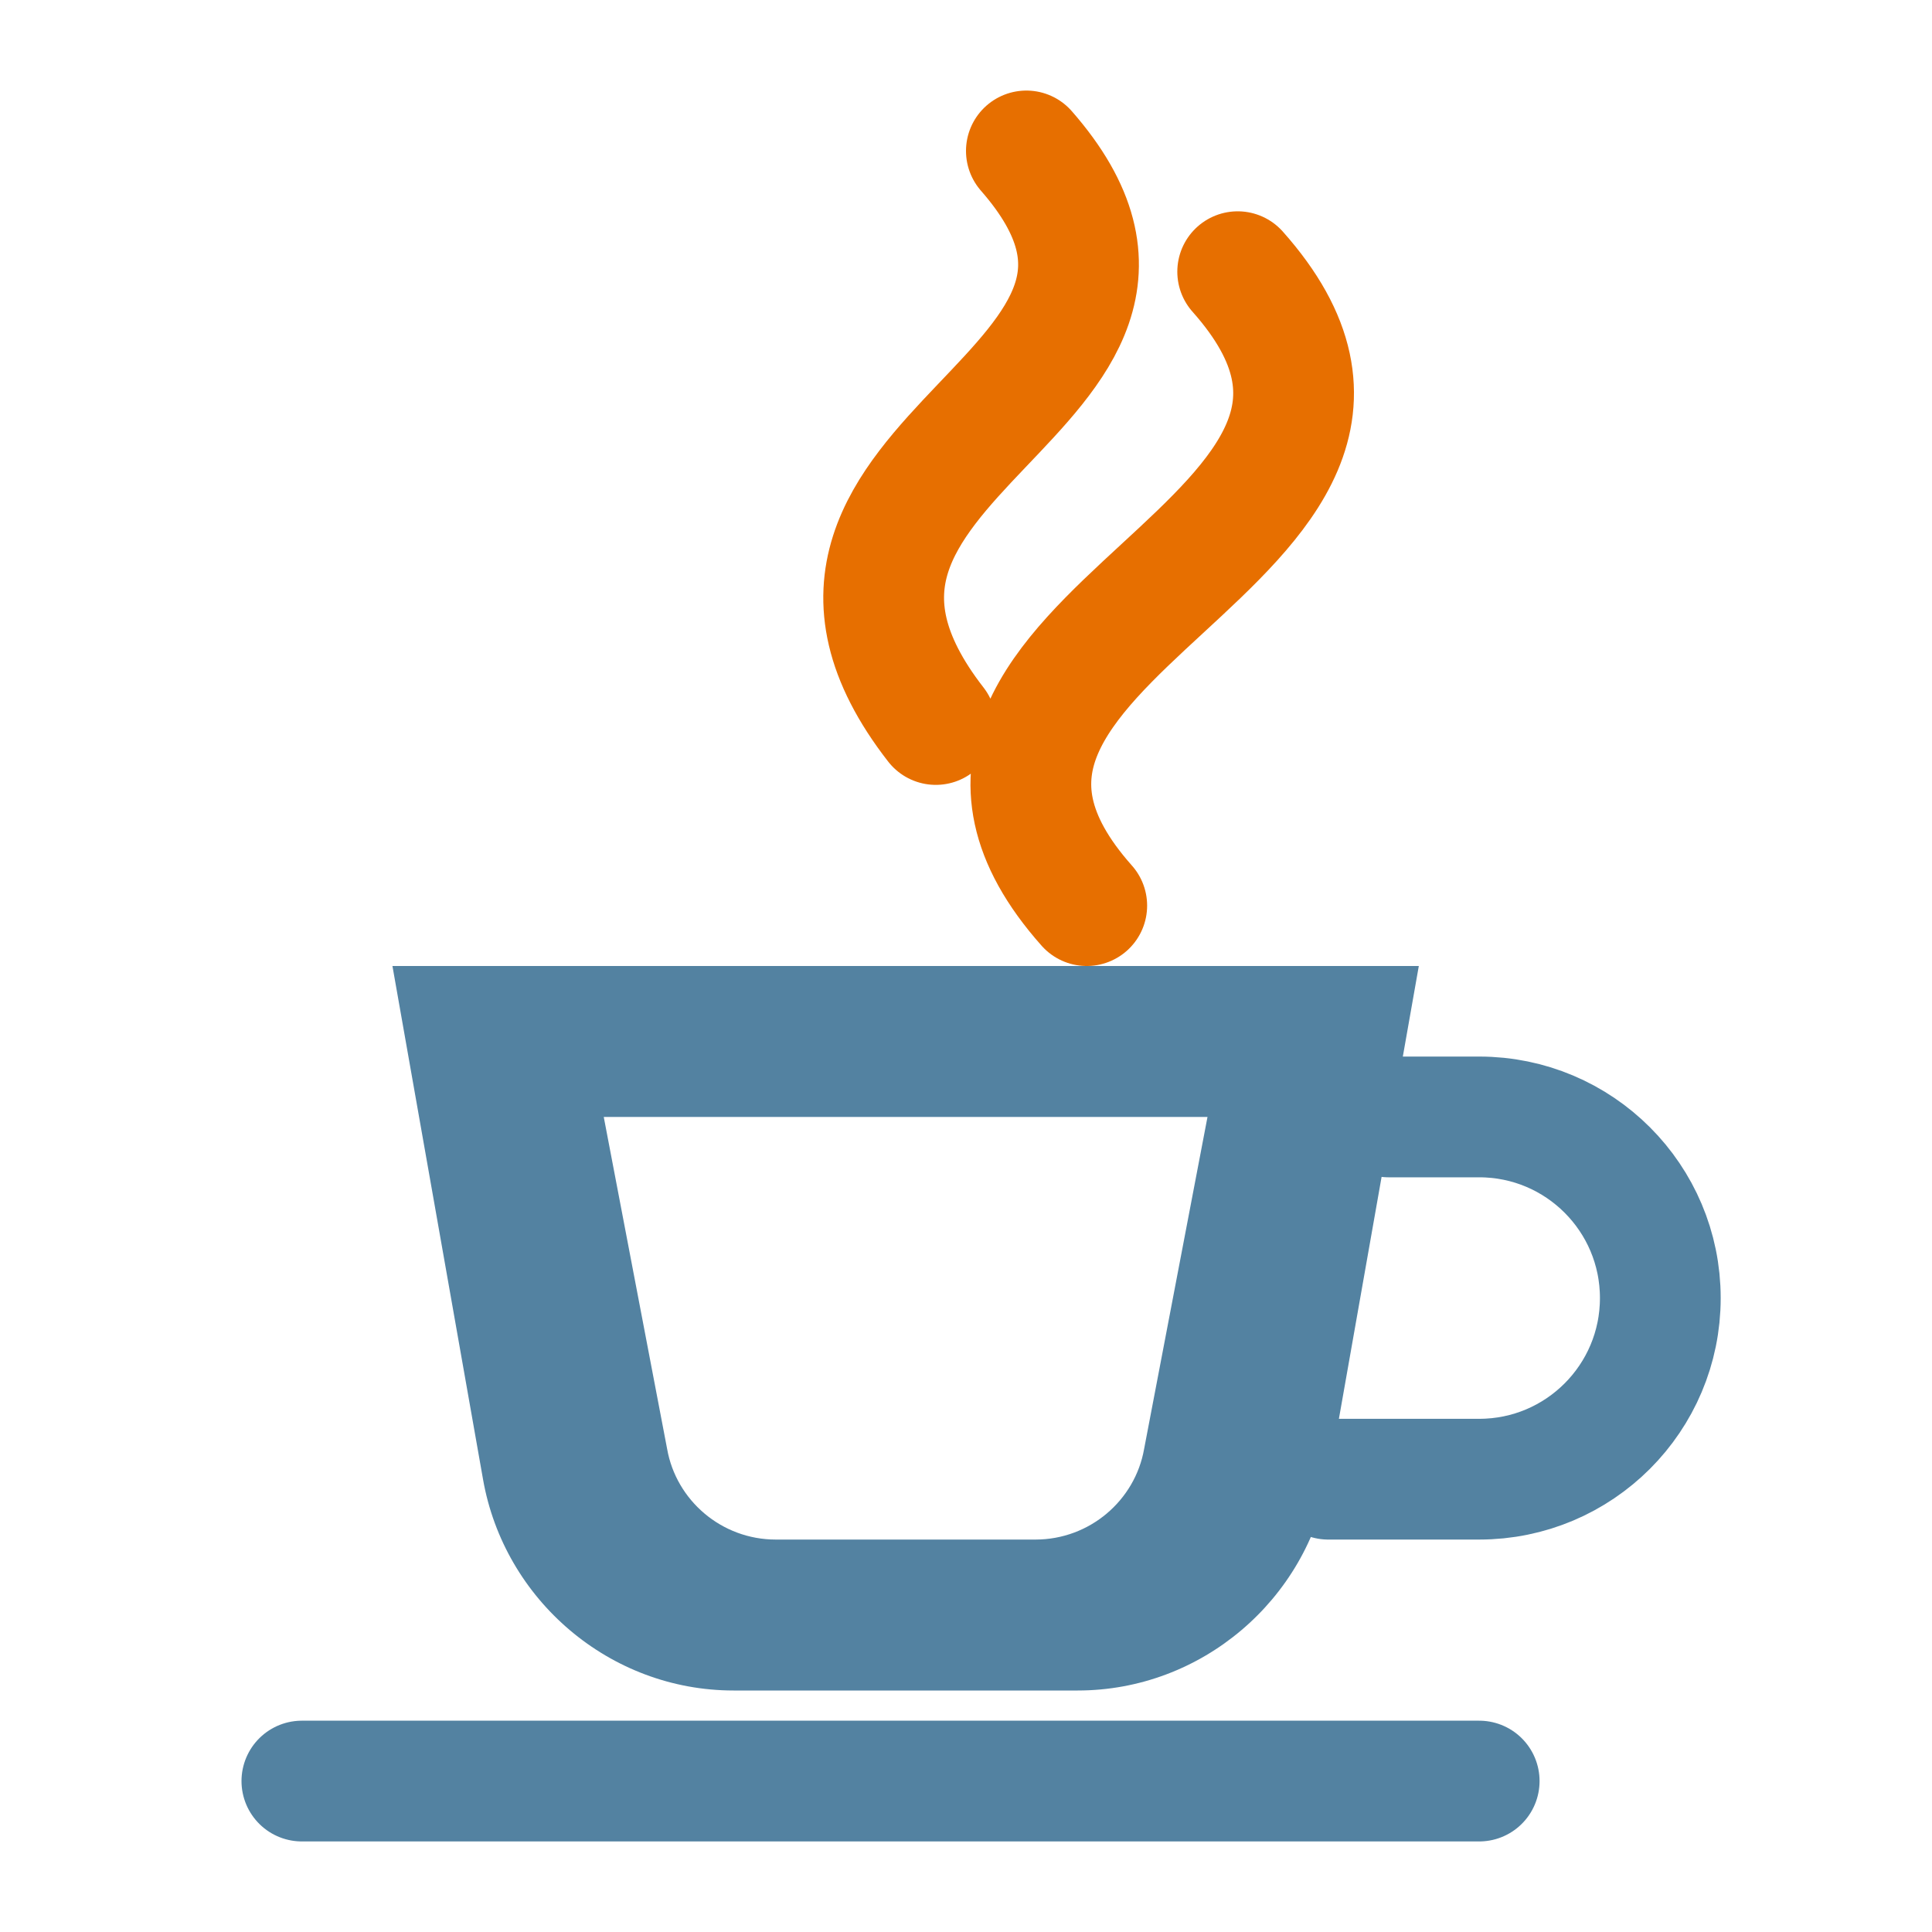
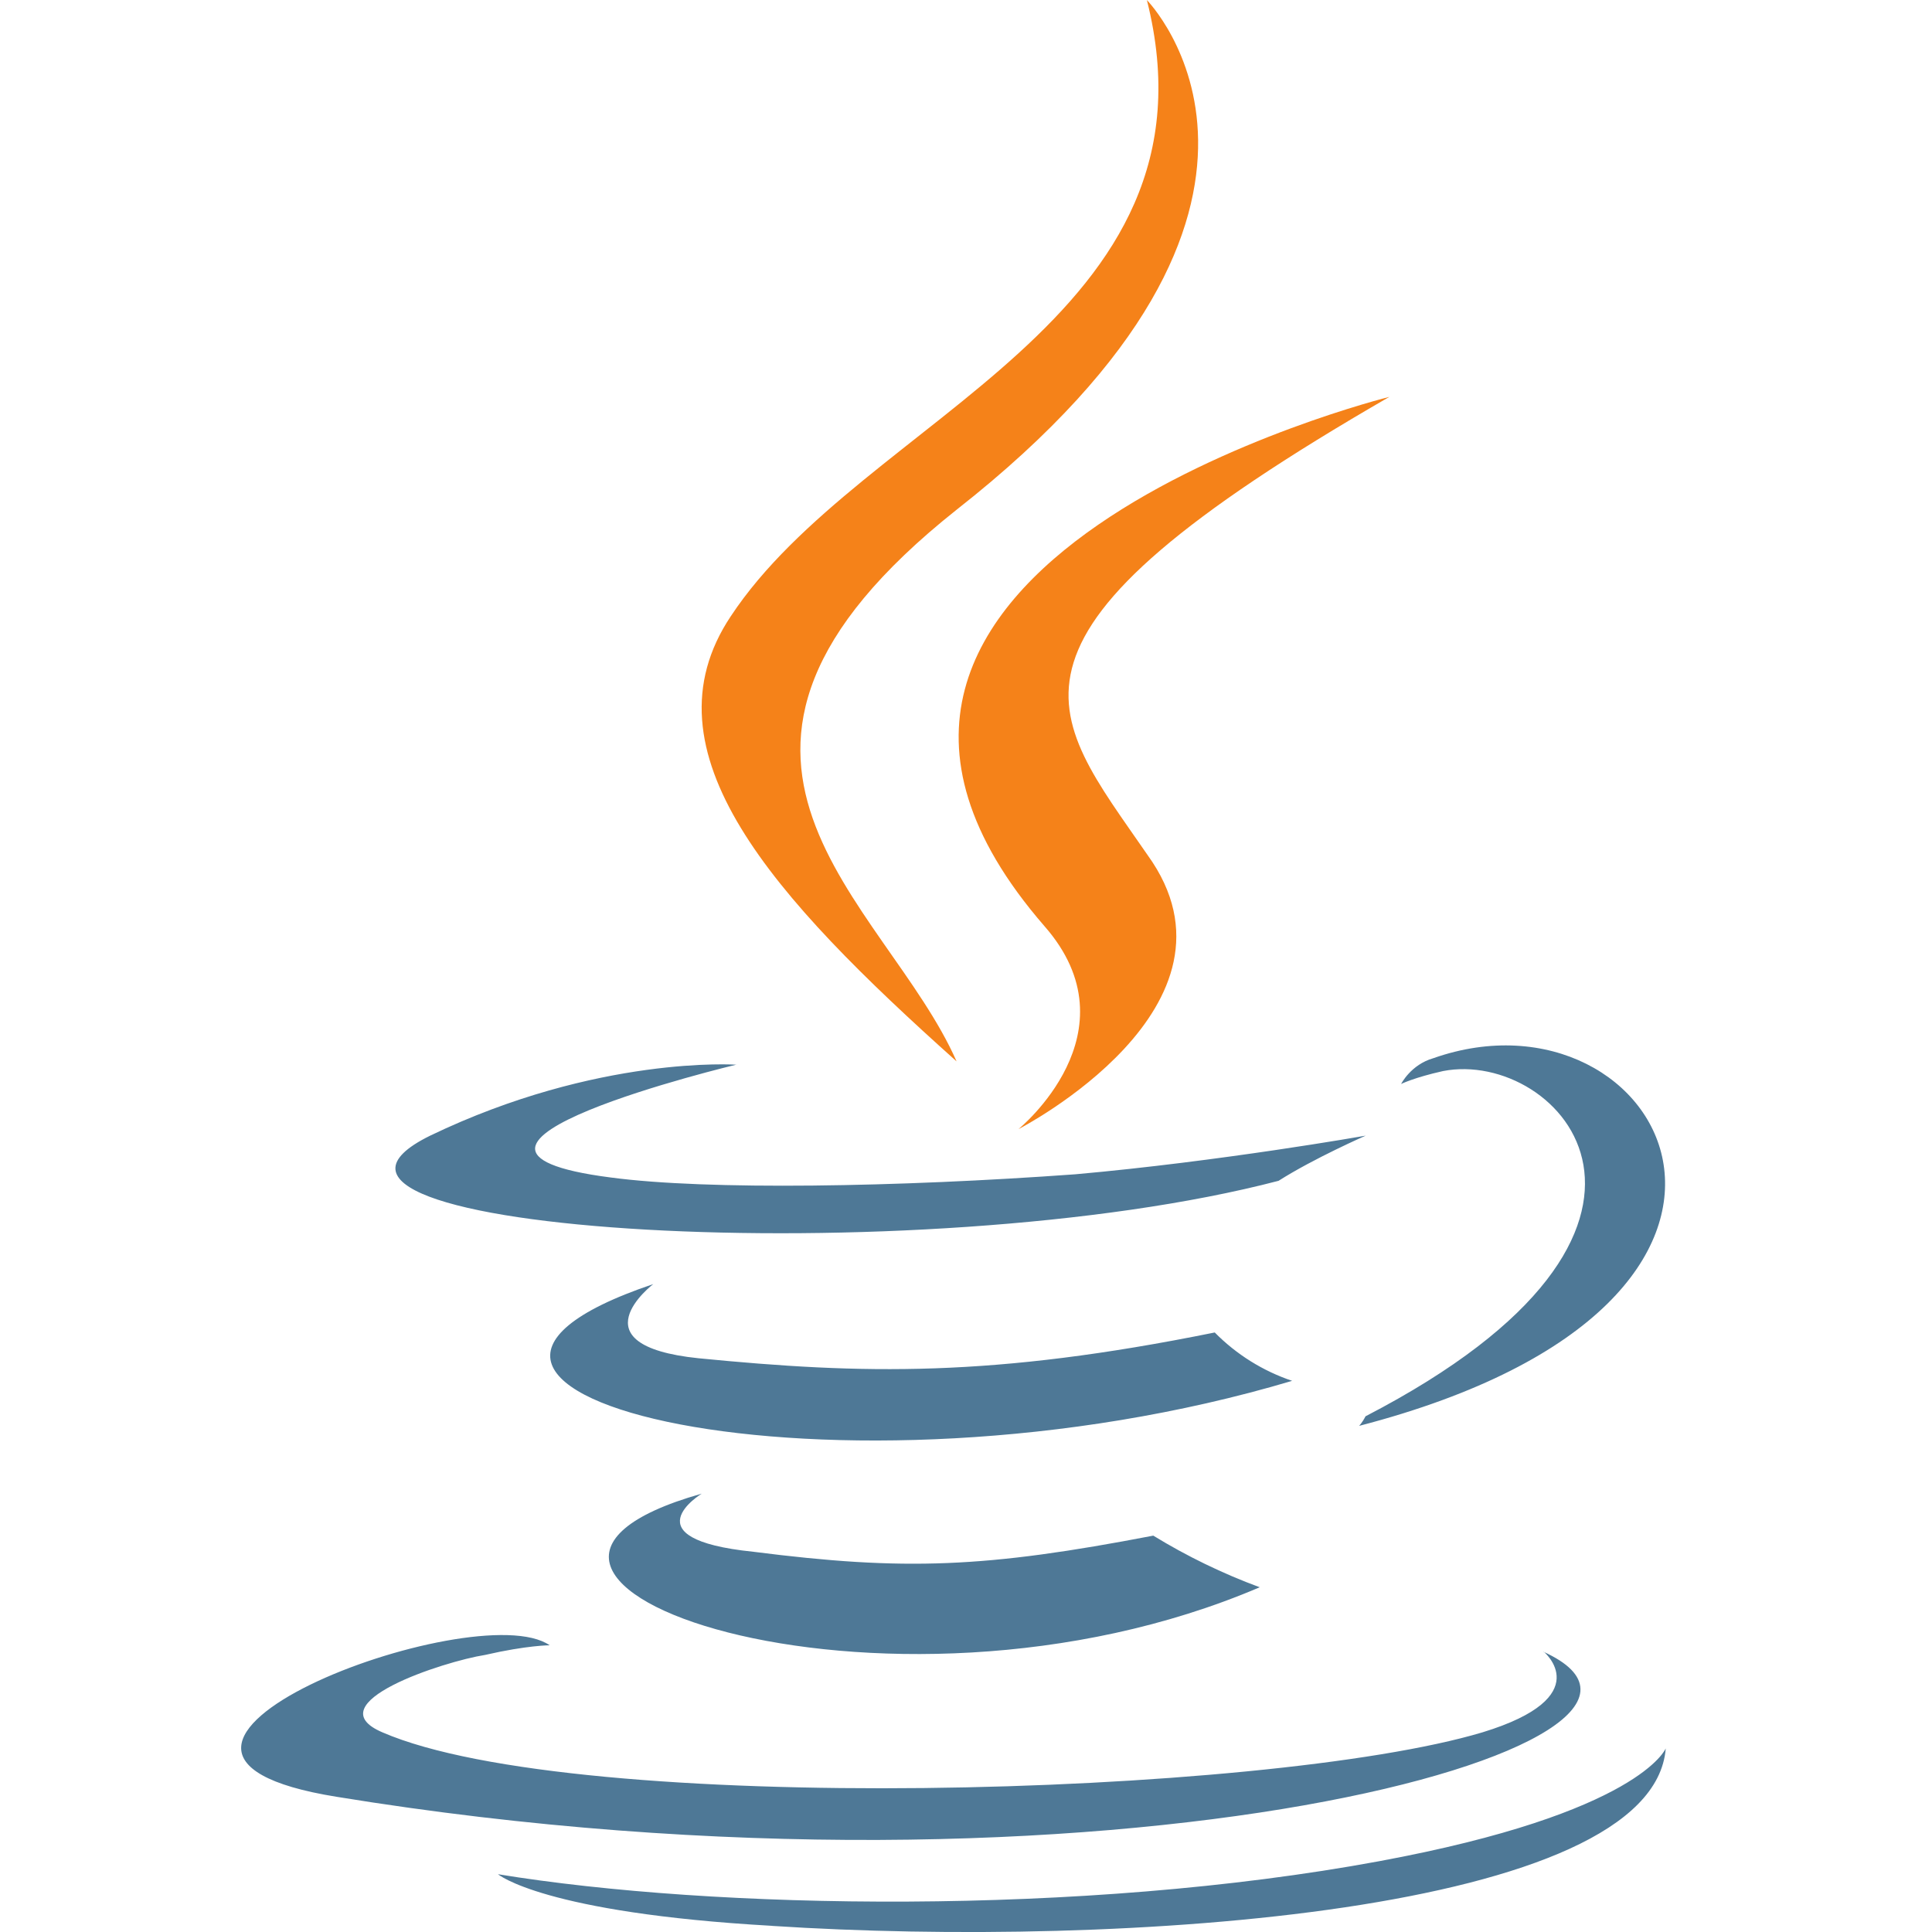
- <svg xmlns="http://www.w3.org/2000/svg" viewBox="0 0 64 64">
-   <path fill="none" stroke="#E76F00" stroke-linecap="round" stroke-width="4" d="M34 5c7 8-10 10-3 19m10-15c8 9-13 12-5 21" />
-   <path fill="#5382A1" d="M13 32h34l-3 17c-.7 4-4.2 7-8.3 7H24.3c-4.1 0-7.6-3-8.3-7l-3-17Zm7 5 2.1 11c.3 1.7 1.8 3 3.6 3h8.6c1.8 0 3.3-1.3 3.6-3L40 37H20Z" />
-   <path fill="none" stroke="#5382A1" stroke-linecap="round" stroke-width="4" d="M46 37h3a6 6 0 0 1 0 12h-5M10 59h39" />
+ <svg xmlns="http://www.w3.org/2000/svg" width="64" height="64" viewBox="0 0 32 32">
+   <path d="M11.622 24.74s-1.23.748.855.962c2.51.32 3.847.267 6.625-.267a10.02 10.02 0 0 0 1.763.855c-6.25 2.672-14.16-.16-9.244-1.55zm-.8-3.473s-1.336 1.015.748 1.23c2.725.267 4.862.32 8.55-.427a3.26 3.26 0 0 0 1.282.801c-7.534 2.244-15.976.214-10.58-1.603zm14.747 6.09s.908.748-1.015 1.336c-3.58 1.07-15.014 1.39-18.22 0-1.122-.48 1.015-1.175 1.7-1.282.695-.16 1.07-.16 1.07-.16-1.23-.855-8.175 1.763-3.526 2.51 12.77 2.084 23.296-.908 19.983-2.404zM12.2 17.633s-5.824 1.39-2.084 1.87c1.603.214 4.755.16 7.694-.053 2.404-.214 4.81-.64 4.81-.64s-.855.374-1.443.748c-5.93 1.55-17.312.855-14.052-.748 2.778-1.336 5.076-1.175 5.076-1.175zm10.42 5.824c5.984-3.1 3.206-6.09 1.282-5.717-.48.107-.695.214-.695.214s.16-.32.534-.427c3.794-1.336 6.786 4.007-1.23 6.09 0 0 .053-.053.107-.16zm-9.83 8.442c5.77.374 14.587-.214 14.8-2.94 0 0-.427 1.07-4.755 1.87-4.916.908-11.007.8-14.587.214 0 0 .748.64 4.542.855z" fill="#4e7896" />
+   <path d="M18.996.001s3.313 3.366-3.152 8.442c-5.183 4.114-1.175 6.465 0 9.137-3.046-2.725-5.236-5.13-3.74-7.373C14.294 6.893 20.332 5.3 18.996.001zm-1.7 15.335c1.55 1.763-.427 3.366-.427 3.366s3.954-2.03 2.137-4.542c-1.656-2.404-2.94-3.58 4.007-7.587 0 0-10.953 2.725-5.717 8.763z" fill="#f58219" />
</svg>
